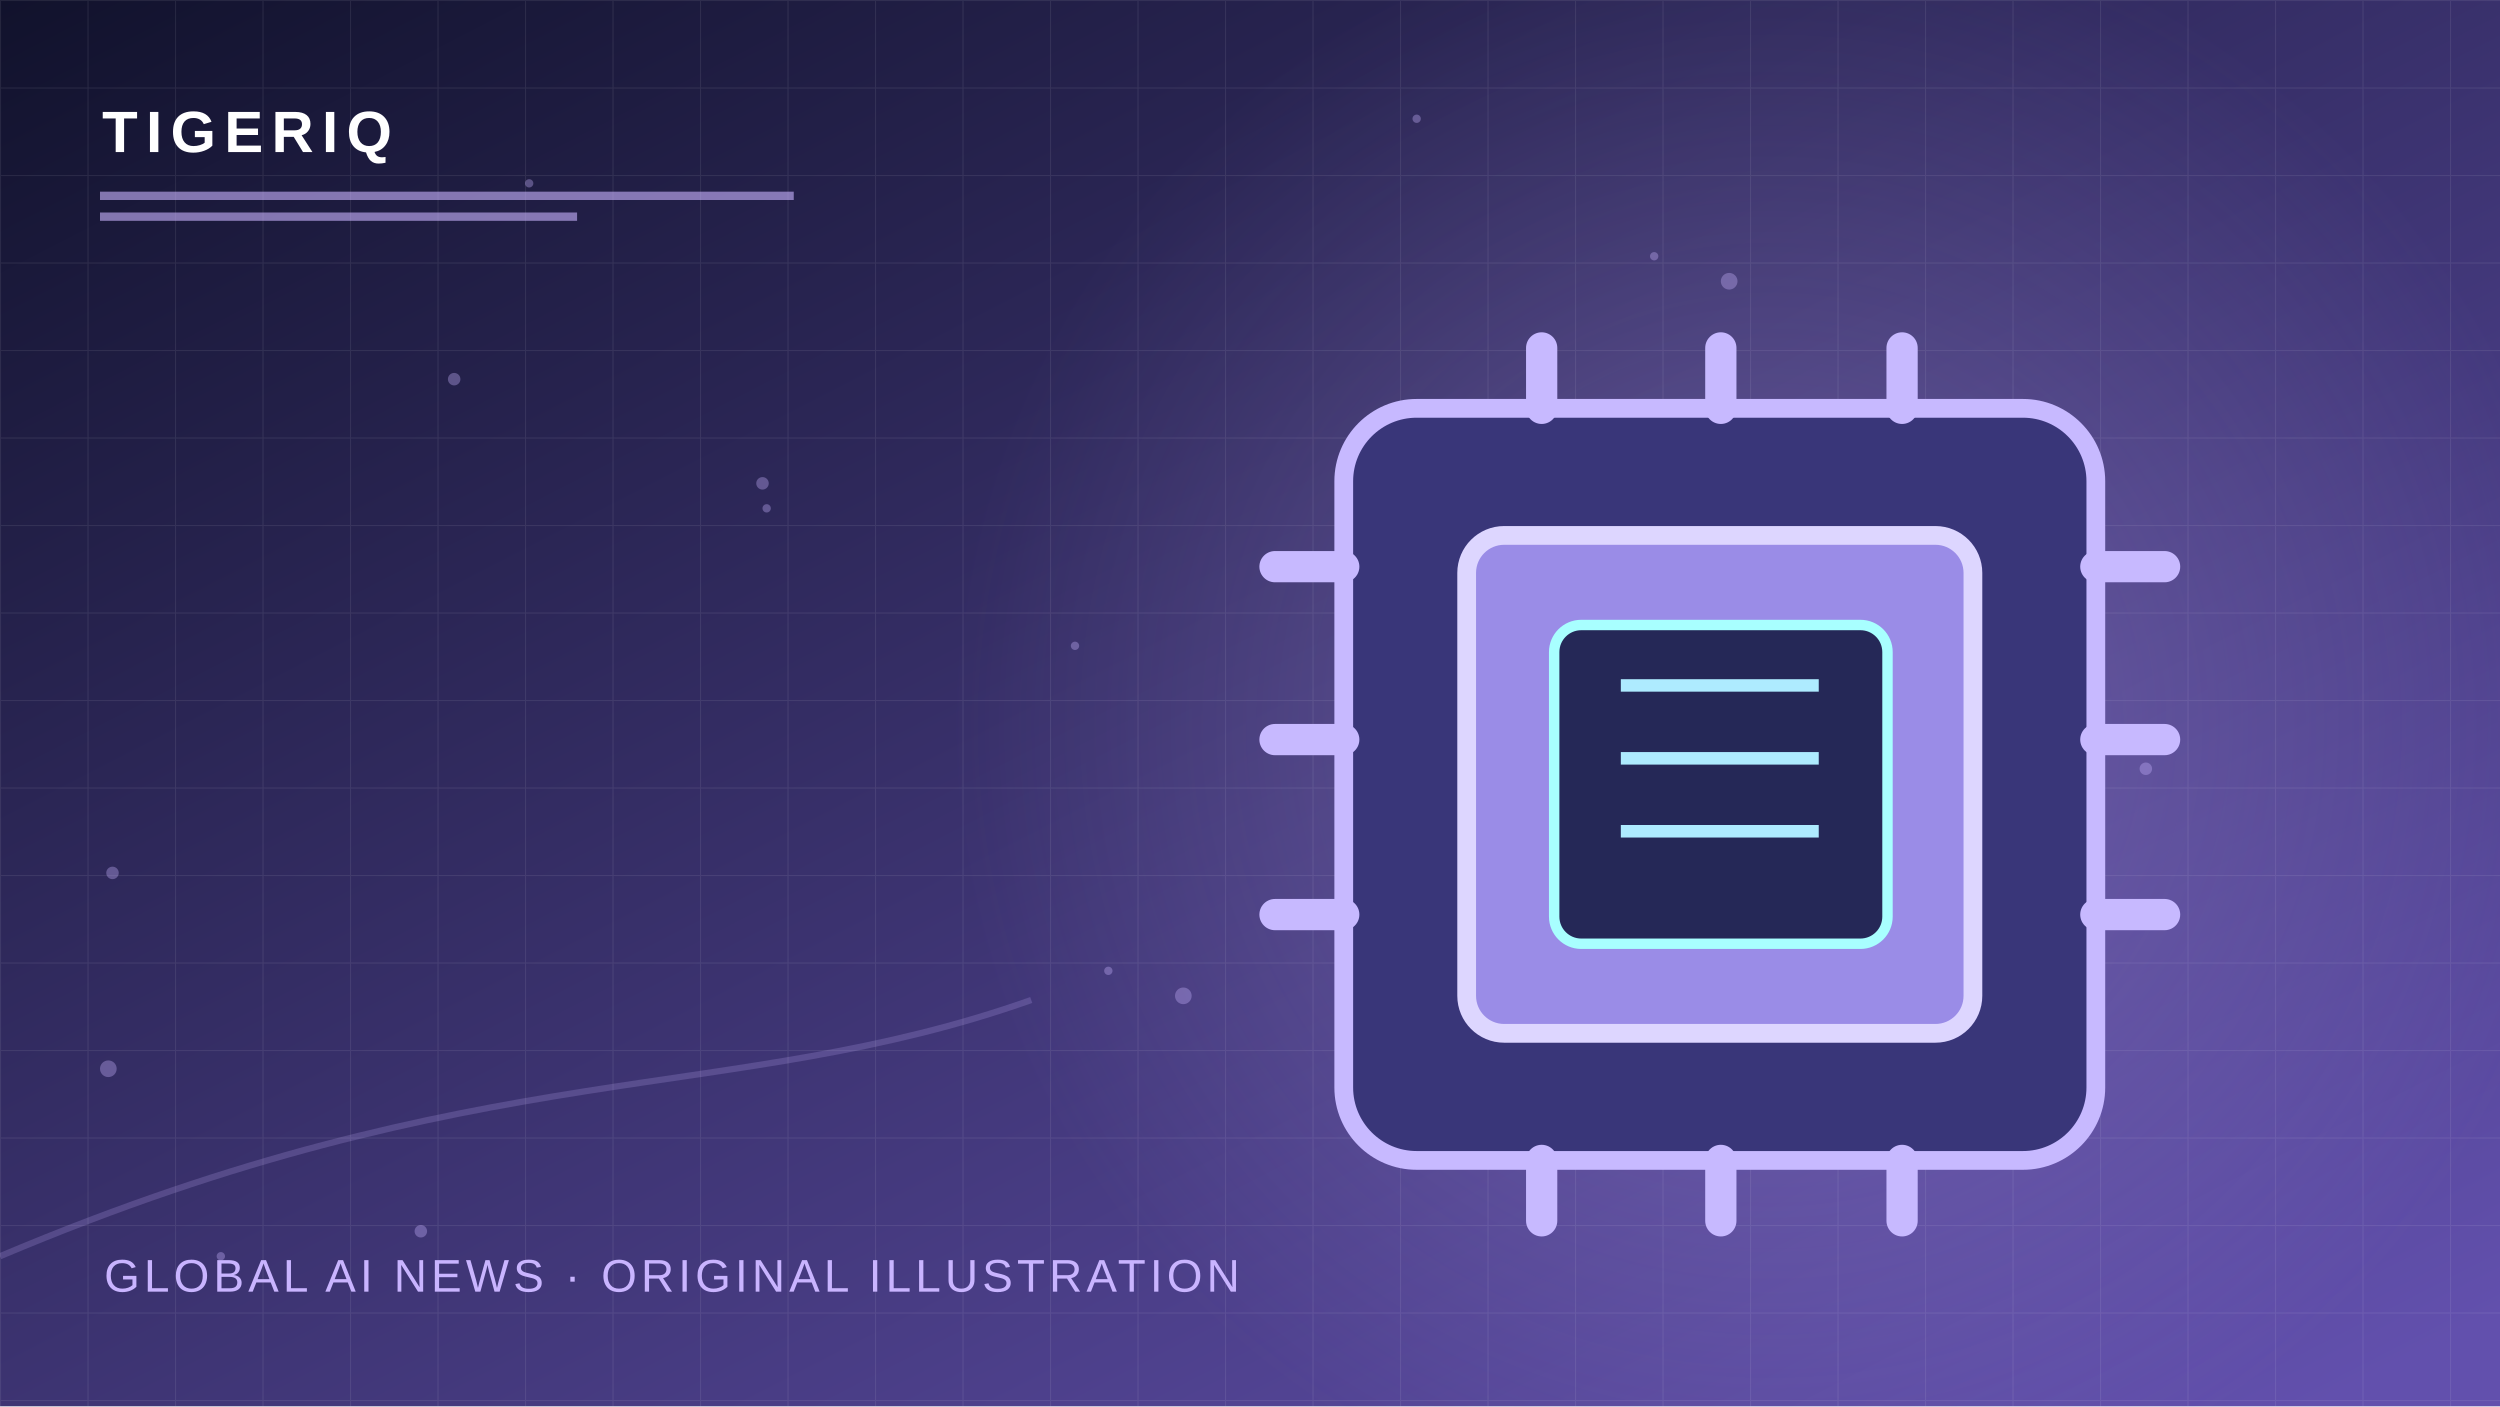
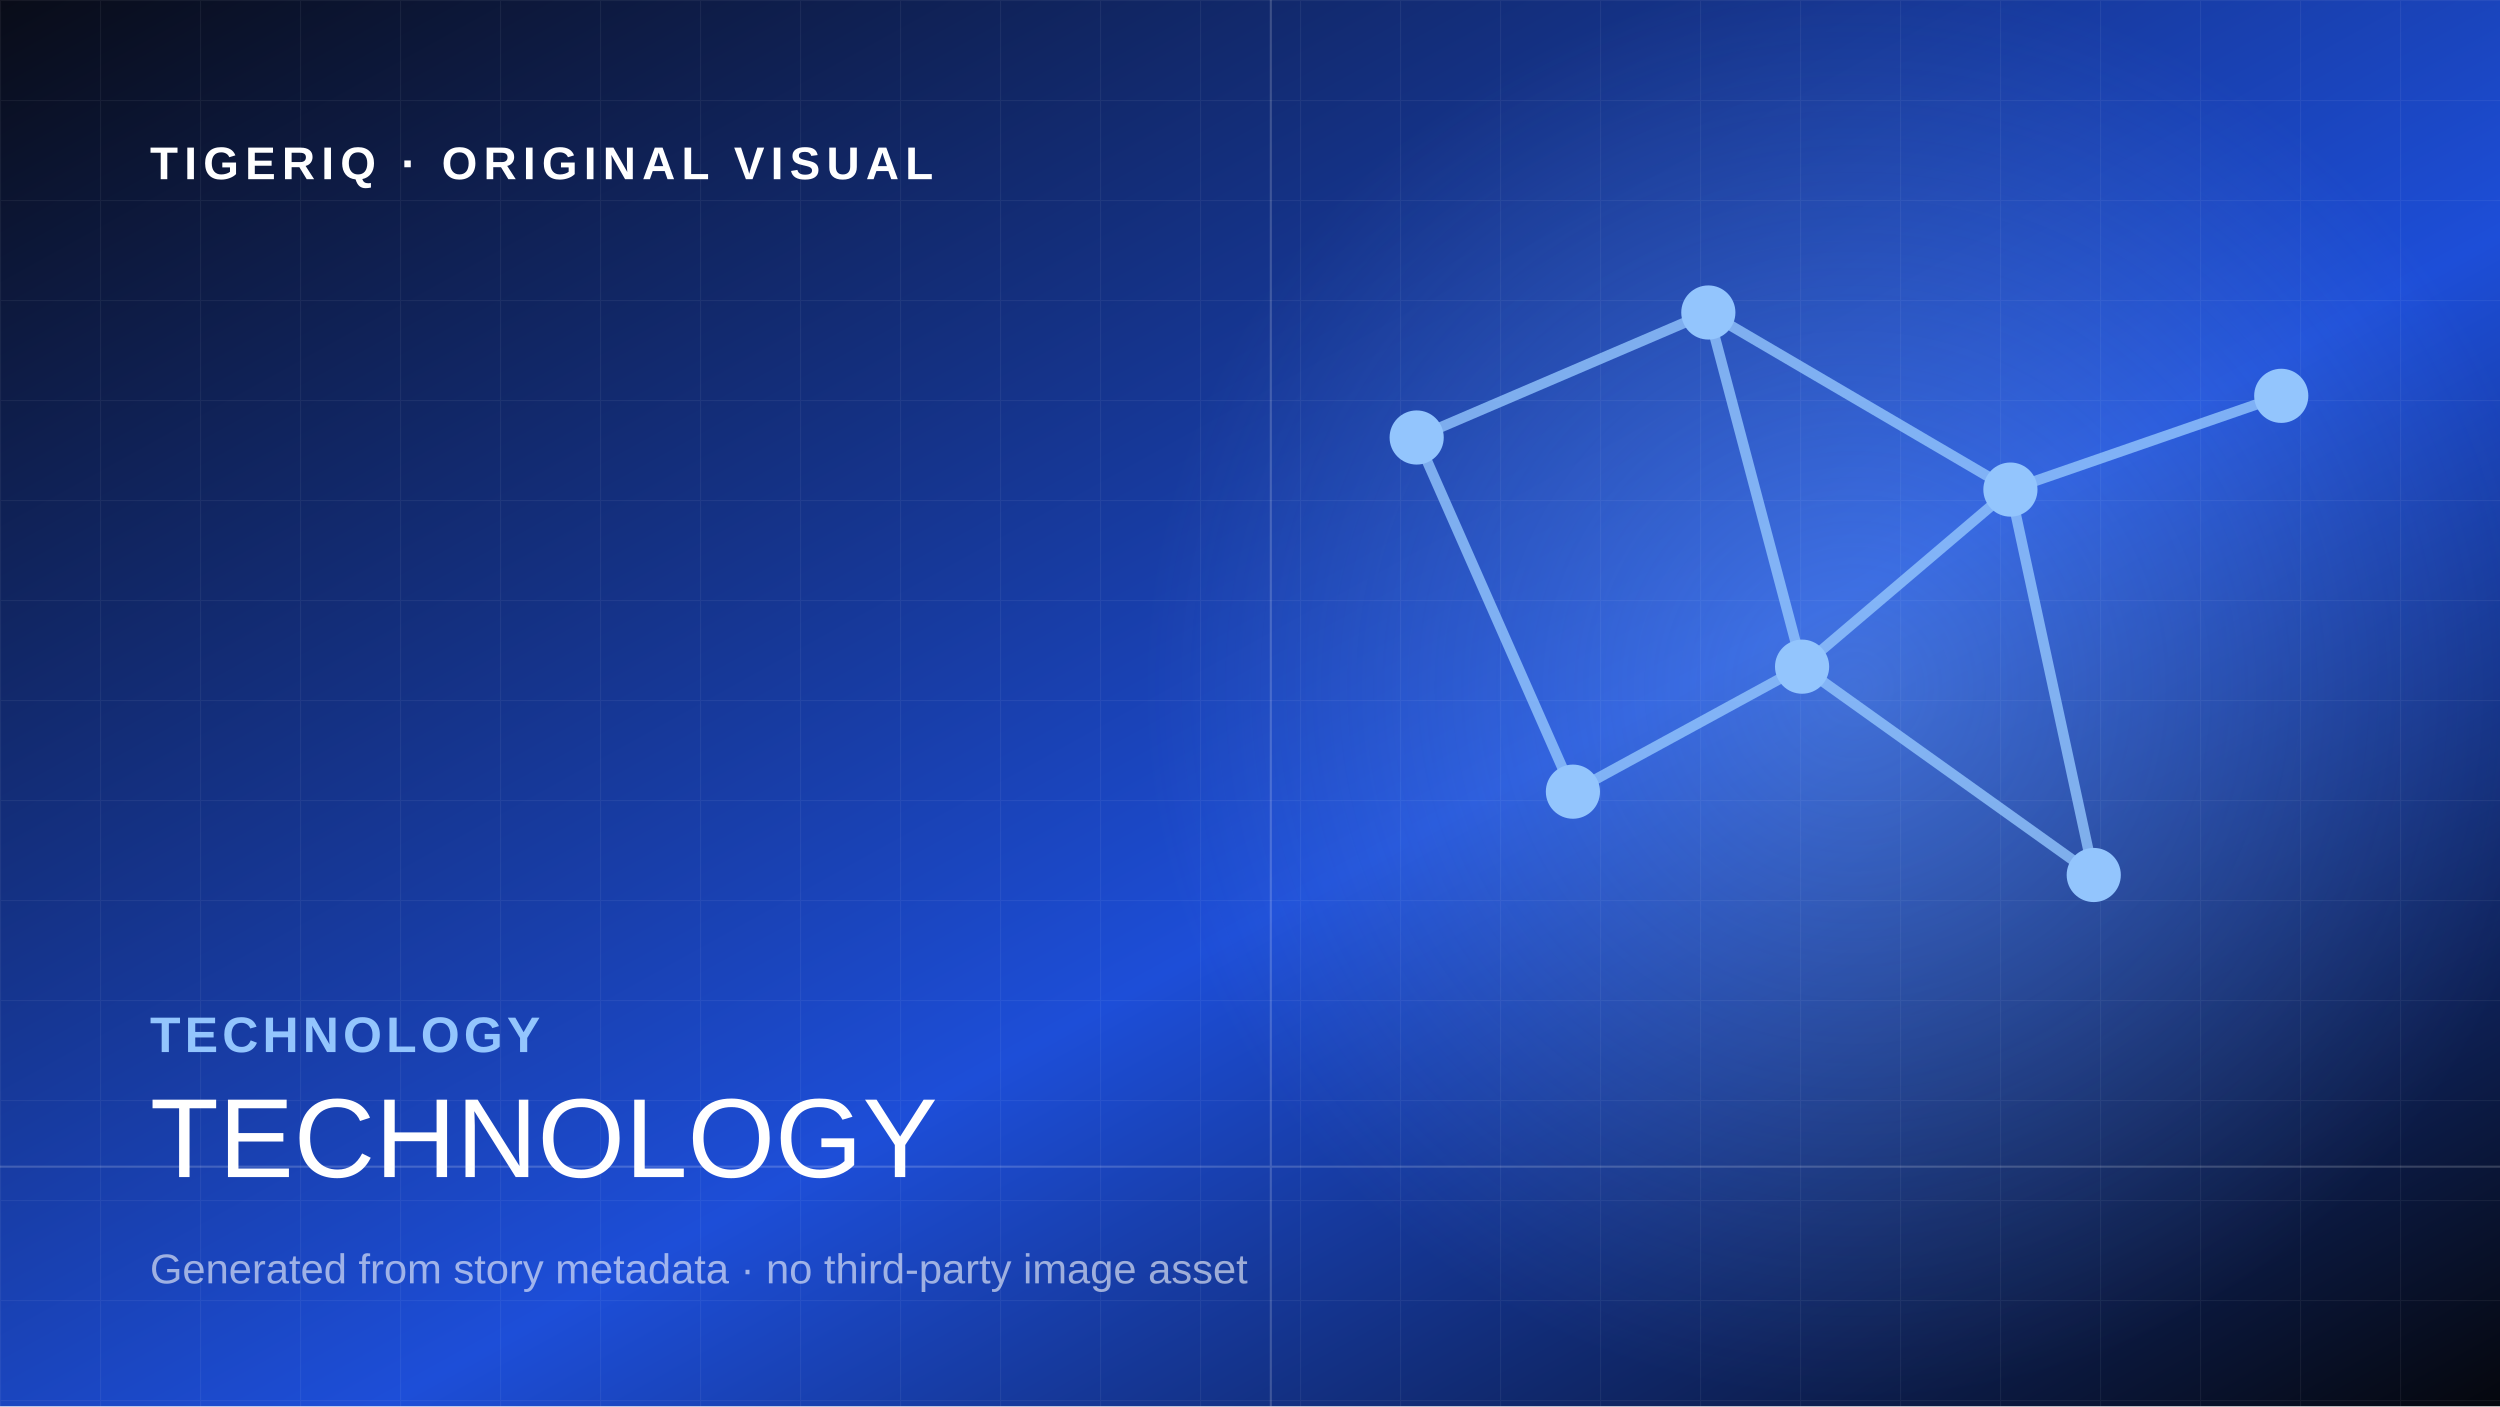
- <svg xmlns="http://www.w3.org/2000/svg" width="1200" height="675" viewBox="0 0 1200 675" data-topic="chip">
+ <svg xmlns="http://www.w3.org/2000/svg" width="1200" height="675" viewBox="0 0 1200 675" role="img" aria-label="TECHNOLOGY">
  <defs>
-     <linearGradient id="b" x2=".93" y2="1">
-       <stop stop-color="#11122c" />
-       <stop offset="1" stop-color="#6250ad" />
+     <linearGradient id="bg" x1="0" y1="0" x2="1" y2="1">
+       <stop stop-color="#090c18" />
+       <stop offset=".58" stop-color="#1d4ed8" />
+       <stop offset="1" stop-color="#05070d" />
    </linearGradient>
-     <radialGradient id="h">
-       <stop stop-color="#c9b4ff" stop-opacity=".3" />
-       <stop offset="1" stop-color="#c9b4ff" stop-opacity="0" />
+     <radialGradient id="glow">
+       <stop stop-color="#93c5fd" stop-opacity=".32" />
+       <stop offset="1" stop-color="#93c5fd" stop-opacity="0" />
    </radialGradient>
-     <pattern id="g" width="42" height="42" patternUnits="userSpaceOnUse">
-       <path d="M42 0H0V42" stroke="#fff" stroke-opacity=".08" fill="none" />
+     <pattern id="grid" width="48" height="48" patternUnits="userSpaceOnUse">
+       <path d="M48 0H0v48" fill="none" stroke="#fff" stroke-opacity=".055" />
    </pattern>
  </defs>
-   <rect width="1200" height="675" fill="url(#b)" />
-   <rect width="1200" height="675" fill="url(#g)" />
-   <circle cx="850" cy="348" r="398" fill="url(#h)" />
-   <circle cx="106" cy="603" r="2" fill="#c9b4ff" opacity=".35" />
-   <circle cx="882" cy="213" r="3" fill="#c9b4ff" opacity=".35" />
-   <circle cx="568" cy="478" r="4" fill="#c9b4ff" opacity=".35" />
-   <circle cx="254" cy="88" r="2" fill="#c9b4ff" opacity=".35" />
-   <circle cx="1030" cy="369" r="3" fill="#c9b4ff" opacity=".35" />
-   <circle cx="716" cy="544" r="4" fill="#c9b4ff" opacity=".35" />
-   <circle cx="368" cy="244" r="2" fill="#c9b4ff" opacity=".35" />
-   <circle cx="54" cy="419" r="3" fill="#c9b4ff" opacity=".35" />
-   <circle cx="830" cy="135" r="4" fill="#c9b4ff" opacity=".35" />
-   <circle cx="516" cy="310" r="2" fill="#c9b4ff" opacity=".35" />
-   <circle cx="202" cy="591" r="3" fill="#c9b4ff" opacity=".35" />
-   <circle cx="846" cy="291" r="4" fill="#c9b4ff" opacity=".35" />
-   <circle cx="532" cy="466" r="2" fill="#c9b4ff" opacity=".35" />
-   <circle cx="218" cy="182" r="3" fill="#c9b4ff" opacity=".35" />
-   <circle cx="994" cy="357" r="4" fill="#c9b4ff" opacity=".35" />
-   <circle cx="680" cy="57" r="2" fill="#c9b4ff" opacity=".35" />
-   <circle cx="366" cy="232" r="3" fill="#c9b4ff" opacity=".35" />
-   <circle cx="52" cy="513" r="4" fill="#c9b4ff" opacity=".35" />
-   <circle cx="794" cy="123" r="2" fill="#c9b4ff" opacity=".35" />
-   <path d="M0 603c232-98 351-72 495-123" stroke="#c9b4ff" stroke-opacity=".2" stroke-width="3" fill="none" />
-   <g stroke="#c7b9ff" stroke-width="9" stroke-linejoin="round">
-     <rect x="645" y="196" width="361" height="361" rx="35" fill="#393679" />
-     <rect x="704" y="257" width="243" height="239" rx="18" fill="#9a8ce7" stroke="#ddd6ff" />
-     <rect x="746" y="300" width="160" height="153" rx="13" fill="#252857" stroke="#a8ffff" stroke-width="5" />
-     <path d="M740 167v29m86-29v29m87-29v29m-173 361v29m86-29v29m87-29v29M612 272h33m-33 83h33m-33 84h33m361-167h33m-33 83h33m-33 84h33" stroke-width="15" stroke-linecap="round" />
-     <path d="M778 329h95m-95 35h95m-95 35h95" stroke="#aeebff" stroke-width="6" />
+   <rect width="1200" height="675" fill="url(#bg)" />
+   <rect width="1200" height="675" fill="url(#grid)" />
+   <circle cx="890" cy="330" r="340" fill="url(#glow)" />
+   <g opacity=".18" stroke="#fff">
+     <path d="M0 560h1200" />
+     <path d="M610 0v675" />
  </g>
-   <path d="M48 94h333M48 104h229" stroke="#c9b4ff" stroke-width="4" stroke-opacity=".6" />
-   <text x="49" y="73" font-family="Arial,sans-serif" font-size="28" letter-spacing="4" font-weight="bold" fill="#ffffff">TIGERIQ</text>
-   <text x="50" y="620" font-family="Arial,sans-serif" font-size="22" letter-spacing="2" fill="#c9b4ff">GLOBAL AI NEWS · ORIGINAL ILLUSTRATION</text>
+   <text x="72" y="86" fill="#fff" font-family="Arial, Helvetica, sans-serif" font-size="22" font-weight="700" letter-spacing="3">TIGERIQ · ORIGINAL VISUAL</text>
+   <text x="72" y="505" fill="#93c5fd" font-family="Arial, Helvetica, sans-serif" font-size="24" font-weight="700" letter-spacing="2">TECHNOLOGY</text>
+   <text x="72" y="565" fill="#fff" font-family="Arial, Helvetica, sans-serif" font-size="54" font-weight="500">TECHNOLOGY</text>
+   <text x="72" y="616" fill="#fff" opacity=".58" font-family="Arial, Helvetica, sans-serif" font-size="20">Generated from story metadata · no third-party image asset</text>
+   <g stroke="#93c5fd" stroke-width="5" fill="none" opacity=".8">
+     <path d="M680 210 820 150l145 85 130-45M820 150l45 170 100-85 40 185M680 210l75 170 110-60 140 100" />
+   </g>
+   <g fill="#93c5fd">
+     <circle cx="680" cy="210" r="13" />
+     <circle cx="820" cy="150" r="13" />
+     <circle cx="965" cy="235" r="13" />
+     <circle cx="1095" cy="190" r="13" />
+     <circle cx="755" cy="380" r="13" />
+     <circle cx="865" cy="320" r="13" />
+     <circle cx="1005" cy="420" r="13" />
+   </g>
</svg>
